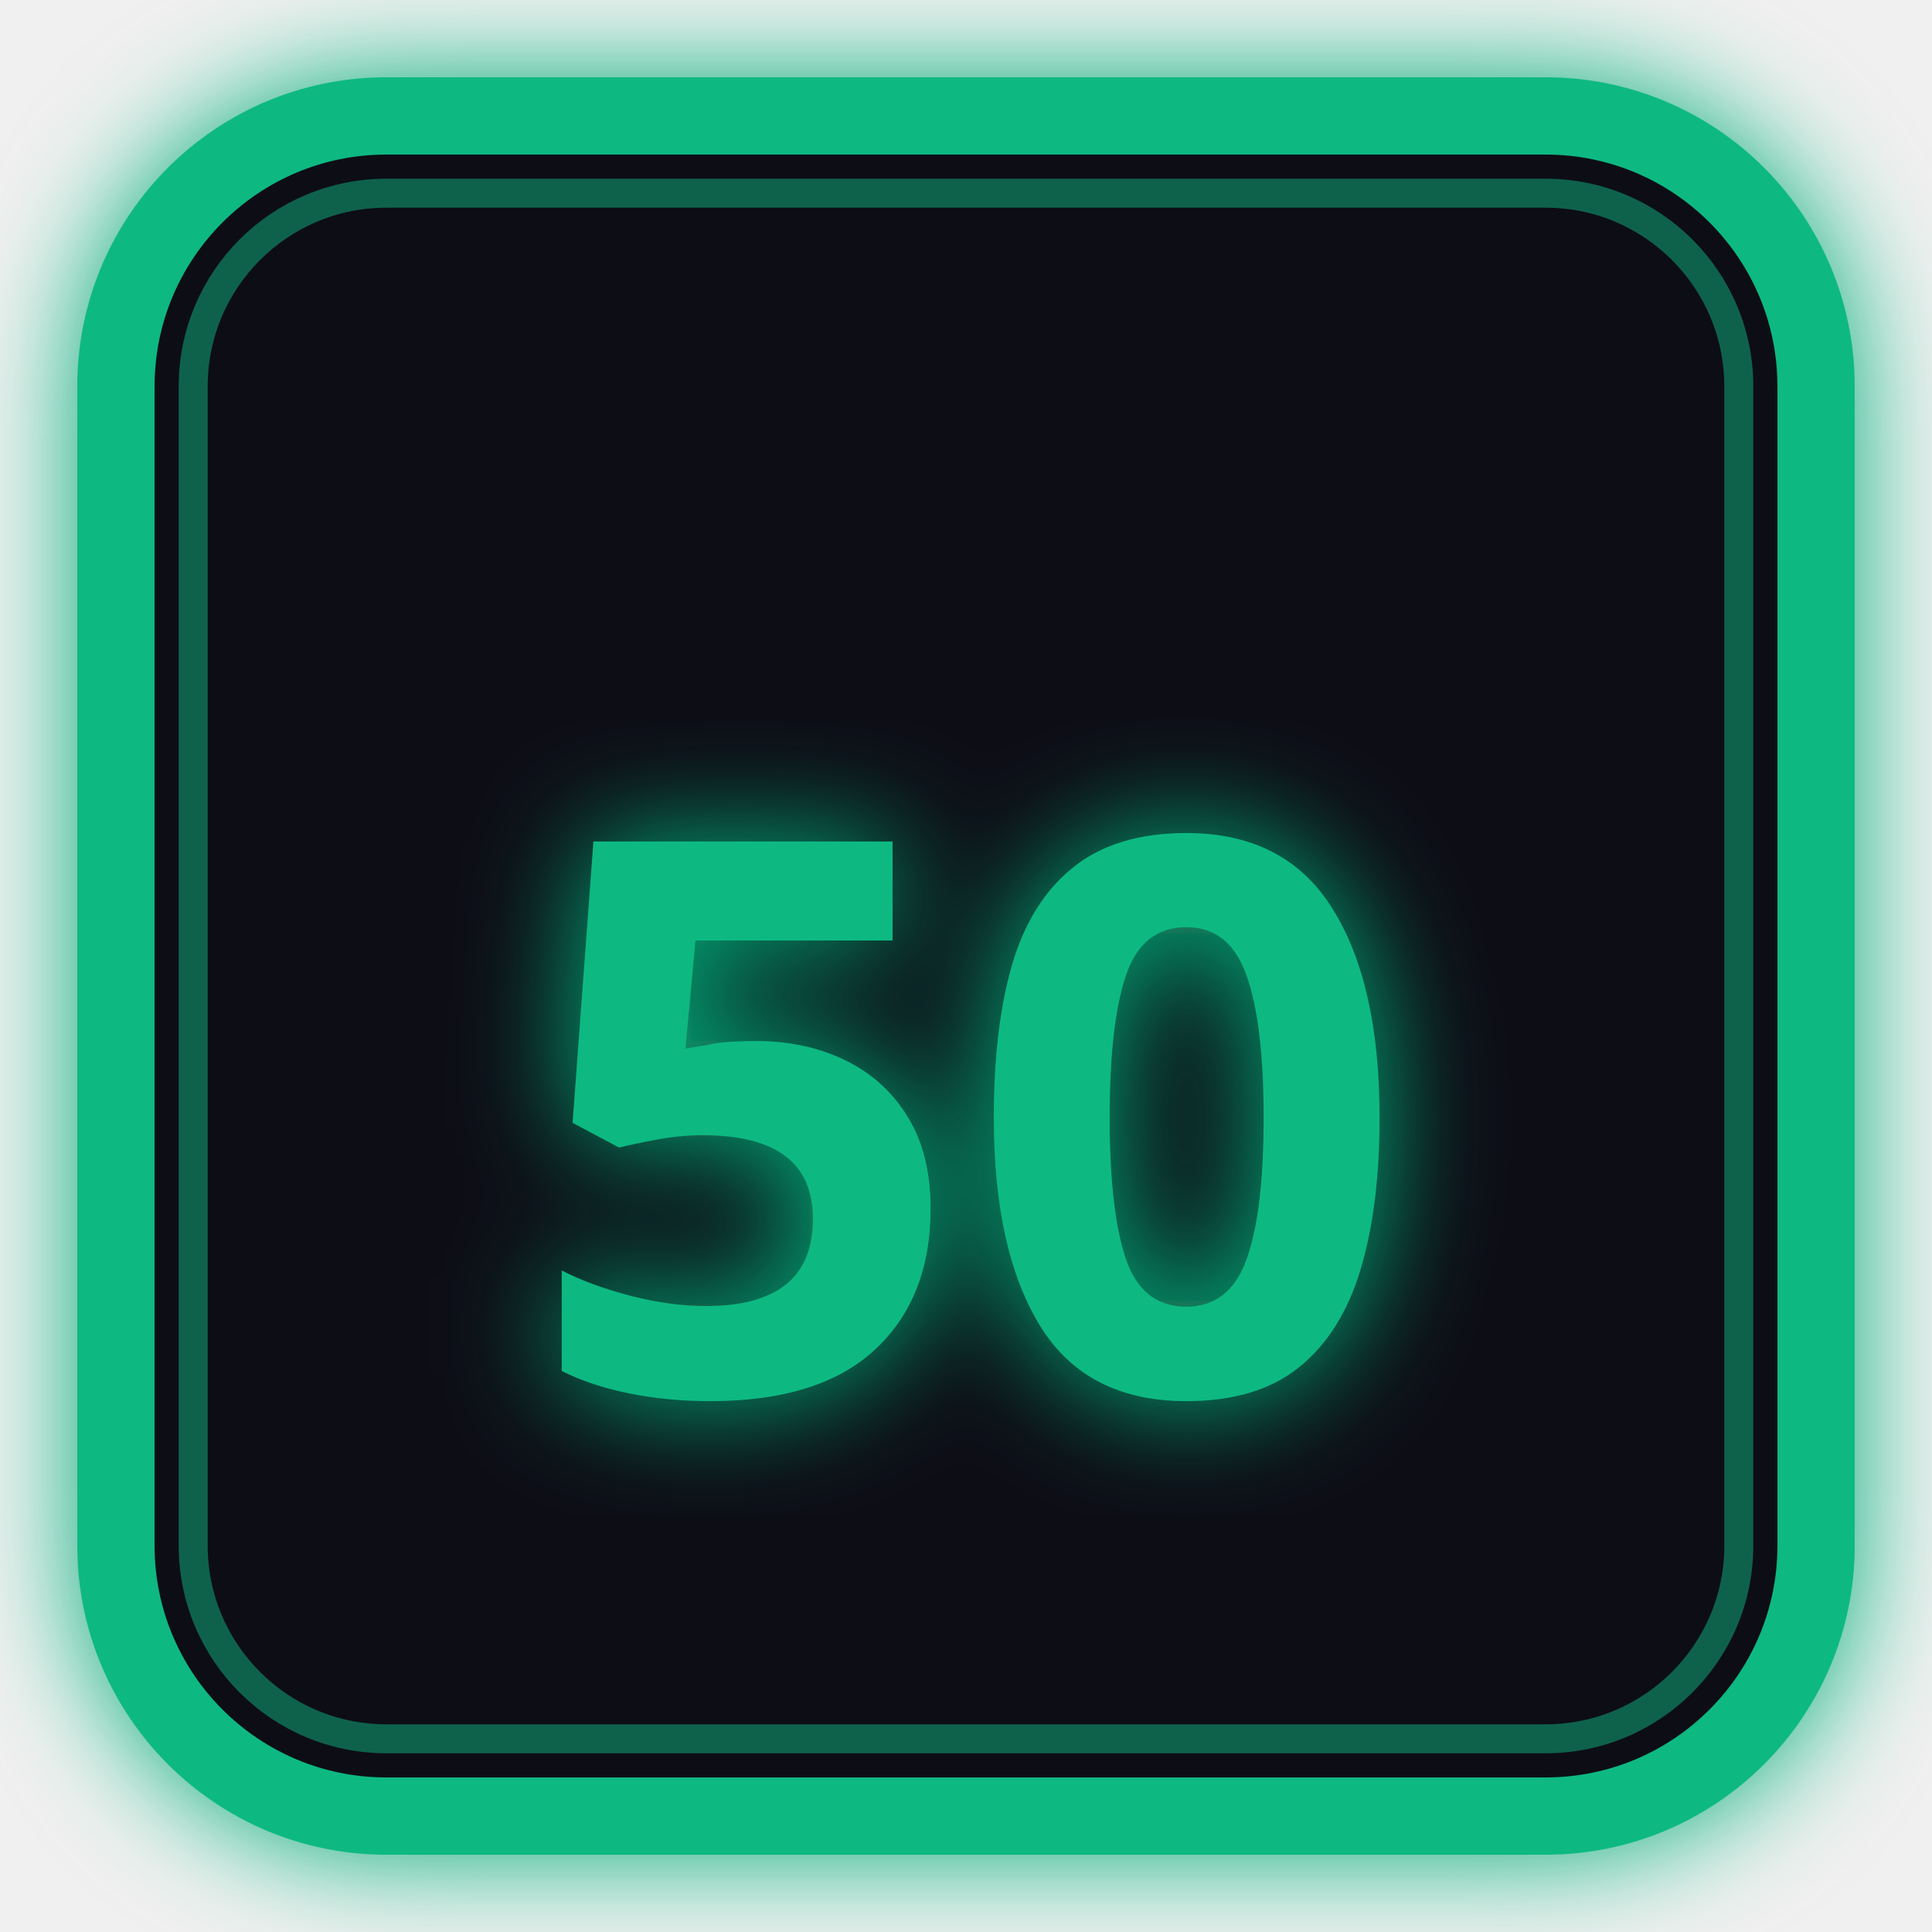
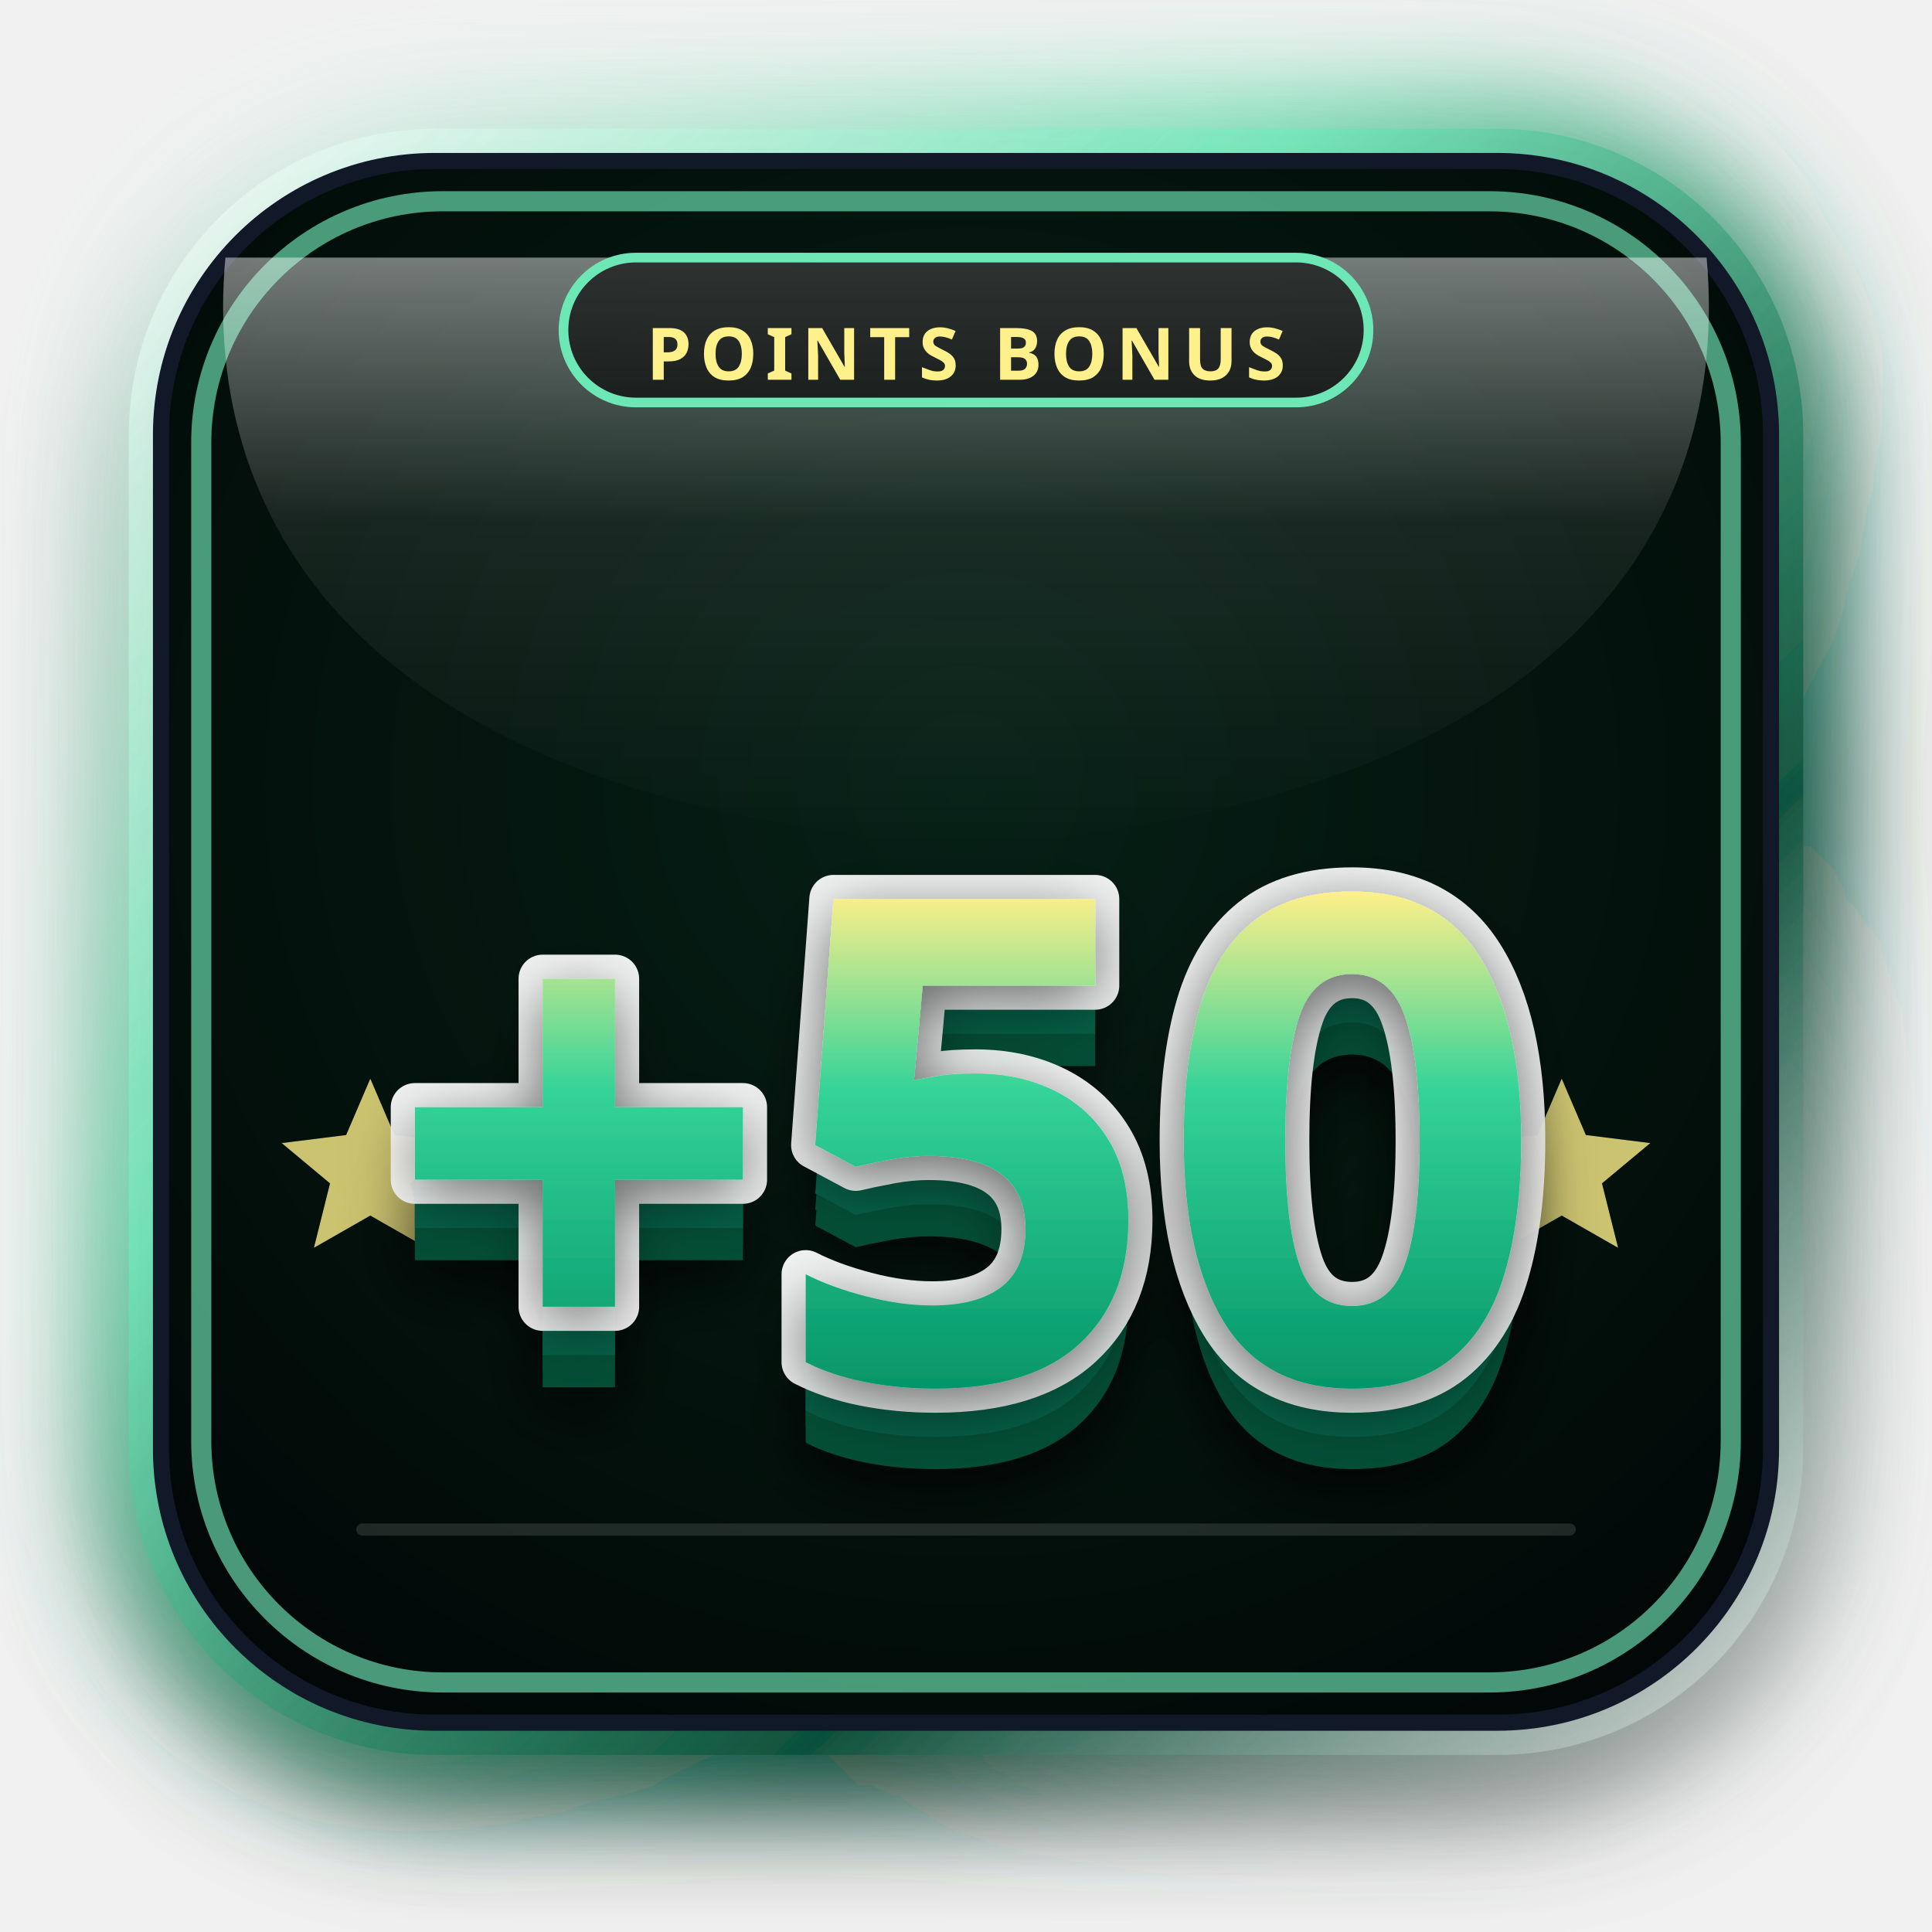
- <svg xmlns="http://www.w3.org/2000/svg" viewBox="0 0 100 100" width="100" height="100">
+ <svg xmlns="http://www.w3.org/2000/svg" viewBox="0 0 240 240" width="240" height="240">
  <defs>
-     <filter id="neon-glow" x="-20%" y="-20%" width="140%" height="140%">
-       <feGaussianBlur stdDeviation="3" result="blur" />
+     <filter id="neonGlow_50_true" x="-30%" y="-30%" width="160%" height="160%">
+       <feGaussianBlur stdDeviation="8" result="blur1" />
+       <feGaussianBlur stdDeviation="3" result="blur2" />
      <feMerge>
-         <feMergeNode in="blur" />
+         <feMergeNode in="blur1" />
+         <feMergeNode in="blur2" />
        <feMergeNode in="SourceGraphic" />
      </feMerge>
    </filter>
+     <linearGradient id="bevelRim_50_true" x1="0%" y1="0%" x2="100%" y2="100%">
+       <stop offset="0%" stop-color="#ffffff" stop-opacity="0.8" />
+       <stop offset="35%" stop-color="#6ee7b7" />
+       <stop offset="70%" stop-color="#044e36" />
+       <stop offset="100%" stop-color="#ffffff" stop-opacity="0.5" />
+     </linearGradient>
+     <radialGradient id="bodyPlate_50_true" cx="50%" cy="40%" r="75%">
+       <stop offset="0%" stop-color="#062016" />
+       <stop offset="75%" stop-color="#020d09" />
+       <stop offset="100%" stop-color="#020408" />
+     </radialGradient>
+     <linearGradient id="numFaceGrad_50_true" x1="0%" y1="0%" x2="0%" y2="100%">
+       <stop offset="0%" stop-color="#fef08a" />
+       <stop offset="40%" stop-color="#34d399" />
+       <stop offset="100%" stop-color="#059669" />
+     </linearGradient>
+     <linearGradient id="glassGlare_50_true" x1="0%" y1="0%" x2="0%" y2="100%">
+       <stop offset="0%" stop-color="#ffffff" stop-opacity="0.45" />
+       <stop offset="45%" stop-color="#ffffff" stop-opacity="0.08" />
+       <stop offset="100%" stop-color="#ffffff" stop-opacity="0" />
+     </linearGradient>
  </defs>
-   <rect x="6" y="6" width="88" height="88" rx="14" ry="14" fill="#0d1117" stroke="#10b981" stroke-width="4" filter="url(#neon-glow)" />
-   <rect x="10" y="10" width="80" height="80" rx="10" ry="10" fill="none" stroke="#10b981" stroke-width="1.5" stroke-opacity="0.5" />
-   <text x="50" y="58" dominant-baseline="middle" text-anchor="middle" font-family="'Outfit', 'Plus Jakarta Sans', sans-serif" font-weight="900" font-size="40" fill="#10b981" filter="url(#neon-glow)">50</text>
+   <rect x="18" y="24" width="204" height="198" rx="38" ry="38" fill="#000000" opacity="0.75" filter="blur(8px)" />
+   <rect x="16" y="16" width="208" height="202" rx="38" ry="38" fill="url(#bevelRim_50_true)" filter="url(#neonGlow_50_true)" opacity="0.9" />
+   <rect x="20" y="20" width="200" height="194" rx="34" ry="34" fill="url(#bodyPlate_50_true)" stroke="#111827" stroke-width="2" />
+   <rect x="25" y="25" width="190" height="184" rx="30" ry="30" fill="none" stroke="#6ee7b7" stroke-width="2.5" opacity="0.65" />
+   <path d="M 28,32 C 60,32 180,32 212,32 C 215,65 195,100 120,105 C 45,100 25,65 28,32 Z" fill="url(#glassGlare_50_true)" />
+   <rect x="70" y="32" width="100" height="18" rx="9" fill="rgba(0,0,0,0.6)" stroke="#6ee7b7" stroke-width="1.2" />
+   <text x="120" y="44" dominant-baseline="middle" text-anchor="middle" font-family="'Outfit', 'Plus Jakarta Sans', sans-serif" font-weight="900" font-size="9" fill="#fef08a" letter-spacing="1">POINTS BONUS</text>
+   <polygon points="46,134 49,141 57,142 51,147 53,155 46,151 39,155 41,147 35,142 43,141" fill="#fef08a" opacity="0.8" />
+   <polygon points="194,134 197,141 205,142 199,147 201,155 194,151 187,155 189,147 183,142 191,141" fill="#fef08a" opacity="0.8" />
+   <text x="120" y="154" dominant-baseline="middle" text-anchor="middle" font-family="'Outfit', 'Plus Jakarta Sans', sans-serif" font-weight="900" font-size="84" fill="#000000" opacity="0.85" filter="blur(4px)">+50</text>
+   <text x="120" y="152" dominant-baseline="middle" text-anchor="middle" font-family="'Outfit', 'Plus Jakarta Sans', sans-serif" font-weight="900" font-size="84" fill="#044e36">+50</text>
+   <text x="120" y="150" dominant-baseline="middle" text-anchor="middle" font-family="'Outfit', 'Plus Jakarta Sans', sans-serif" font-weight="900" font-size="84" fill="#044e36">+50</text>
+   <text x="120" y="148" dominant-baseline="middle" text-anchor="middle" font-family="'Outfit', 'Plus Jakarta Sans', sans-serif" font-weight="900" font-size="84" fill="#065f46">+50</text>
+   <text x="120" y="145" dominant-baseline="middle" text-anchor="middle" font-family="'Outfit', 'Plus Jakarta Sans', sans-serif" font-weight="900" font-size="84" fill="#065f46">+50</text>
+   <text x="120" y="142" dominant-baseline="middle" text-anchor="middle" font-family="'Outfit', 'Plus Jakarta Sans', sans-serif" font-weight="900" font-size="84" fill="none" stroke="#ffffff" stroke-width="6" stroke-linejoin="round" opacity="0.95">+50</text>
+   <text x="120" y="142" dominant-baseline="middle" text-anchor="middle" font-family="'Outfit', 'Plus Jakarta Sans', sans-serif" font-weight="900" font-size="84" fill="url(#numFaceGrad_50_true)" filter="drop-shadow(0 2px 4px rgba(0,0,0,0.6))">+50</text>
+   <line x1="45" y1="190" x2="195" y2="190" stroke="rgba(255,255,255,0.12)" stroke-width="1.5" stroke-linecap="round" />
</svg>
